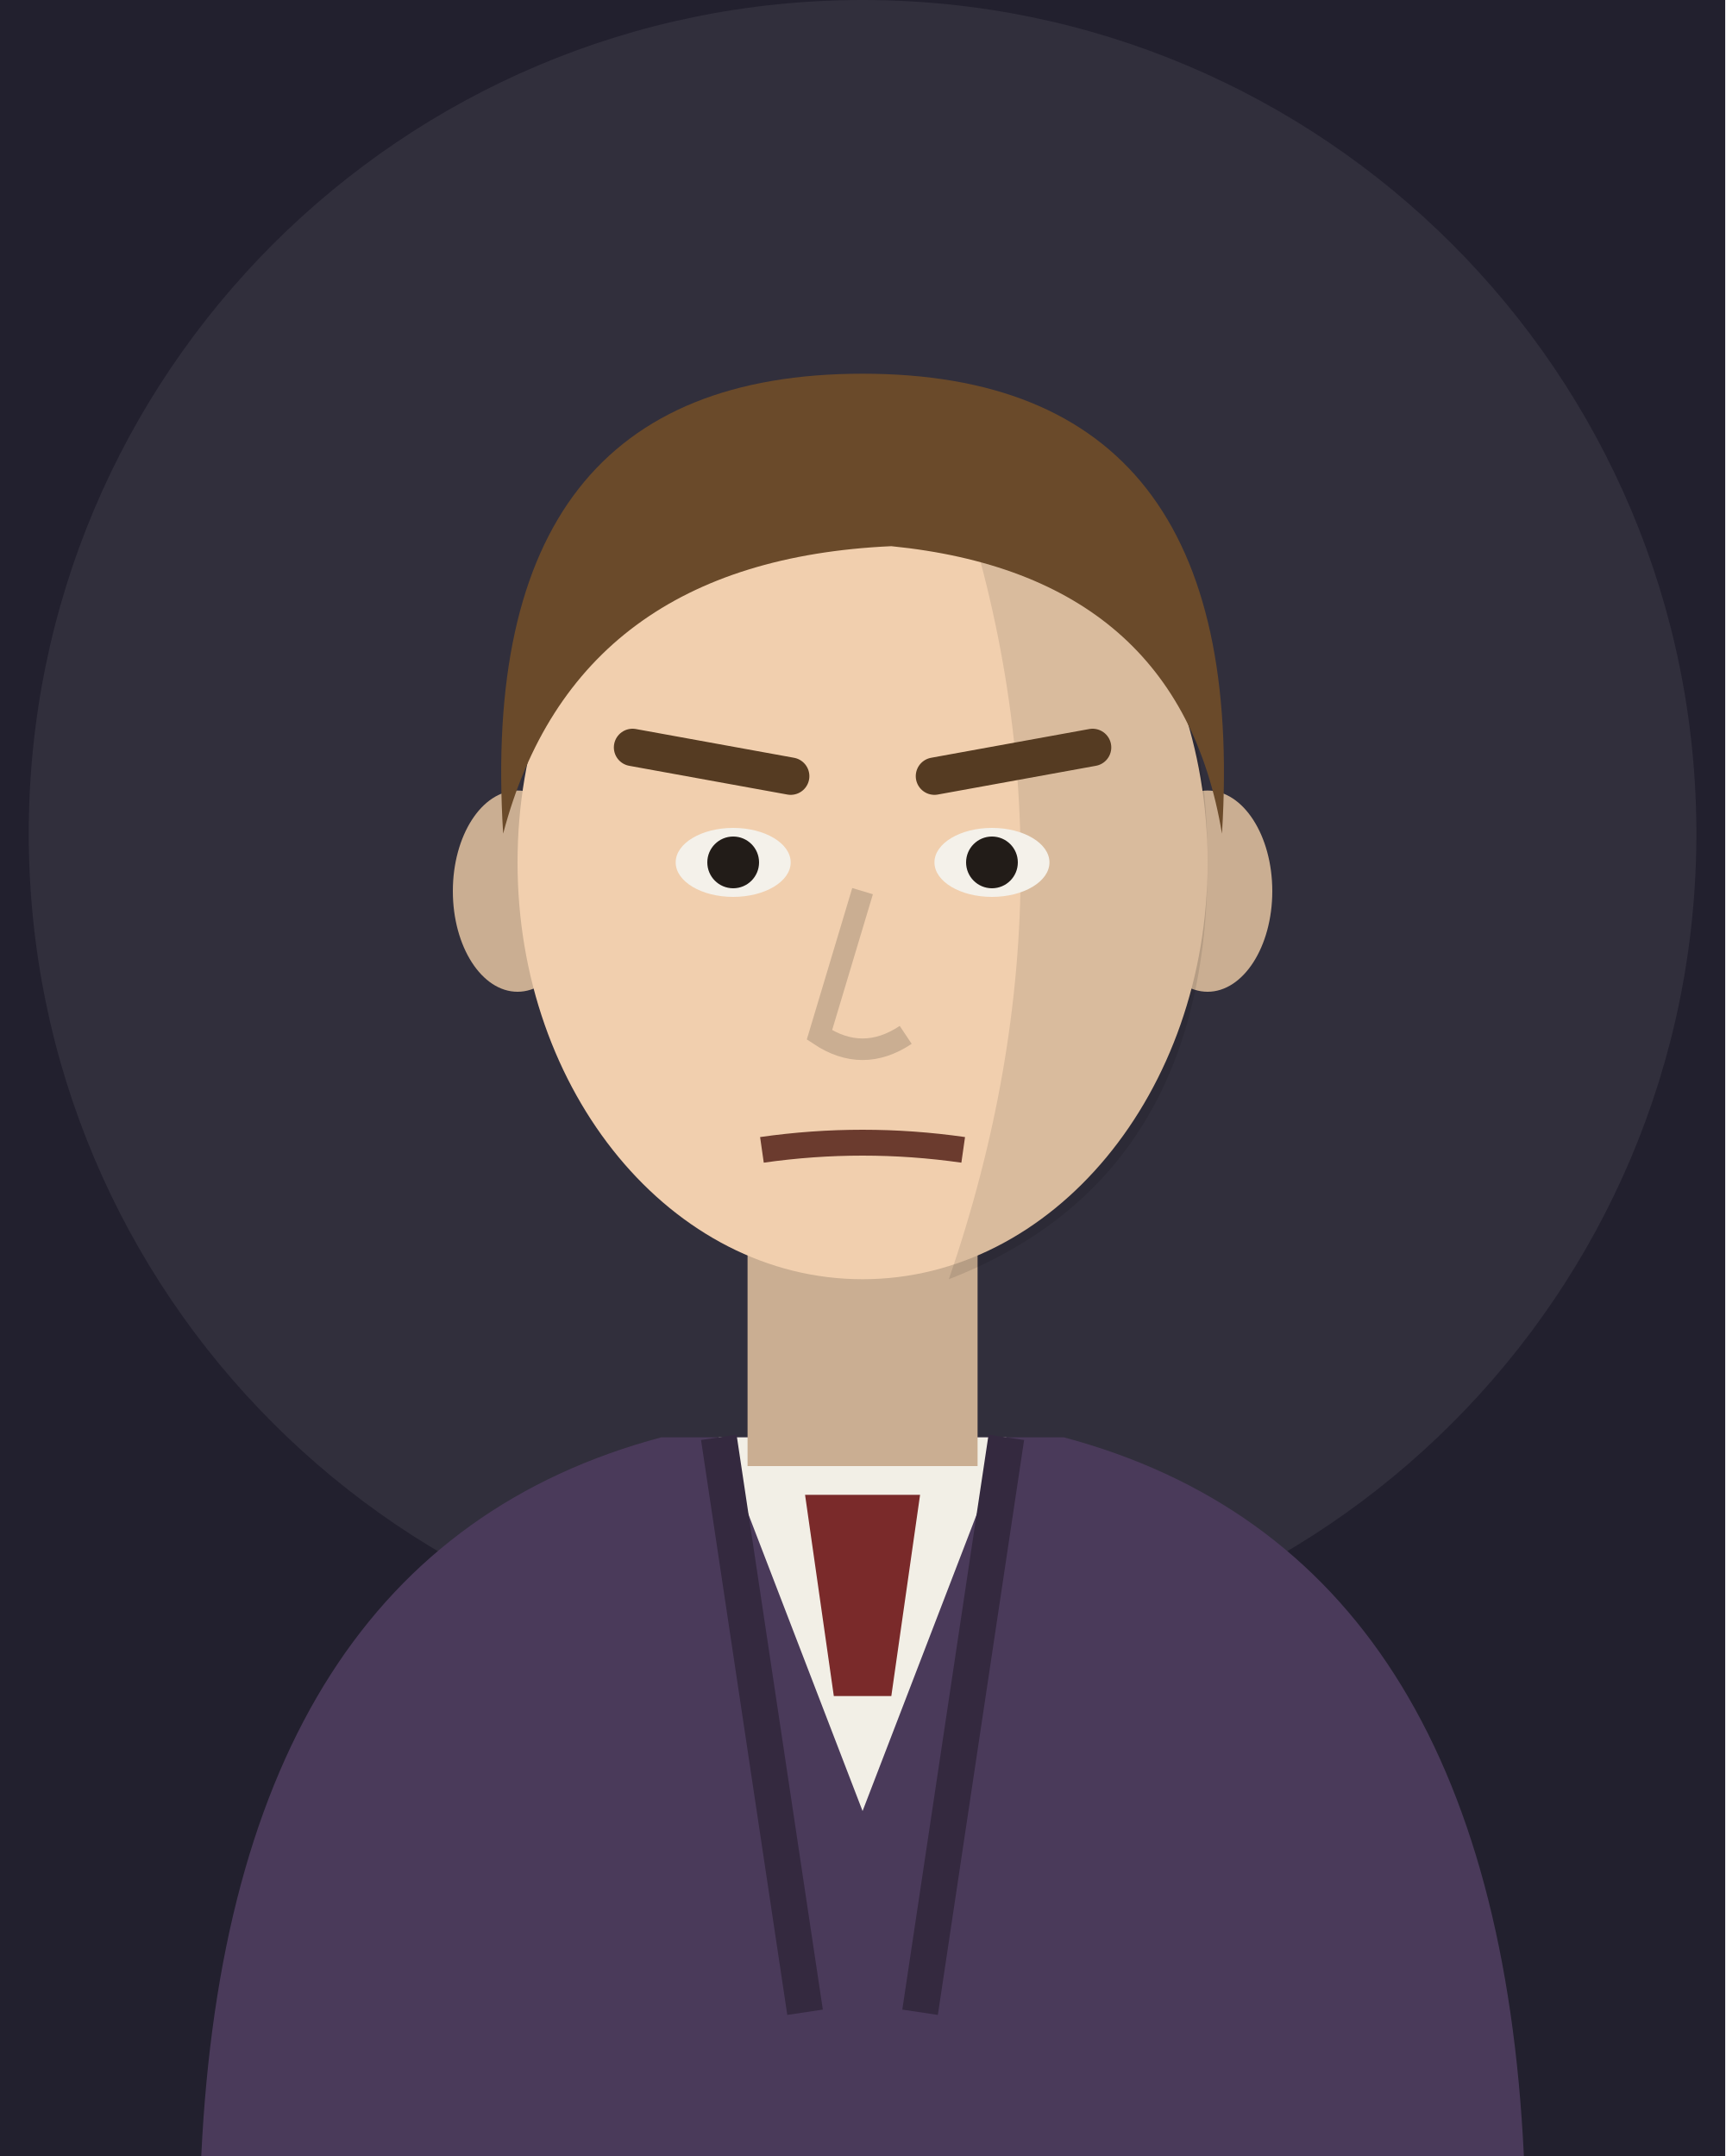
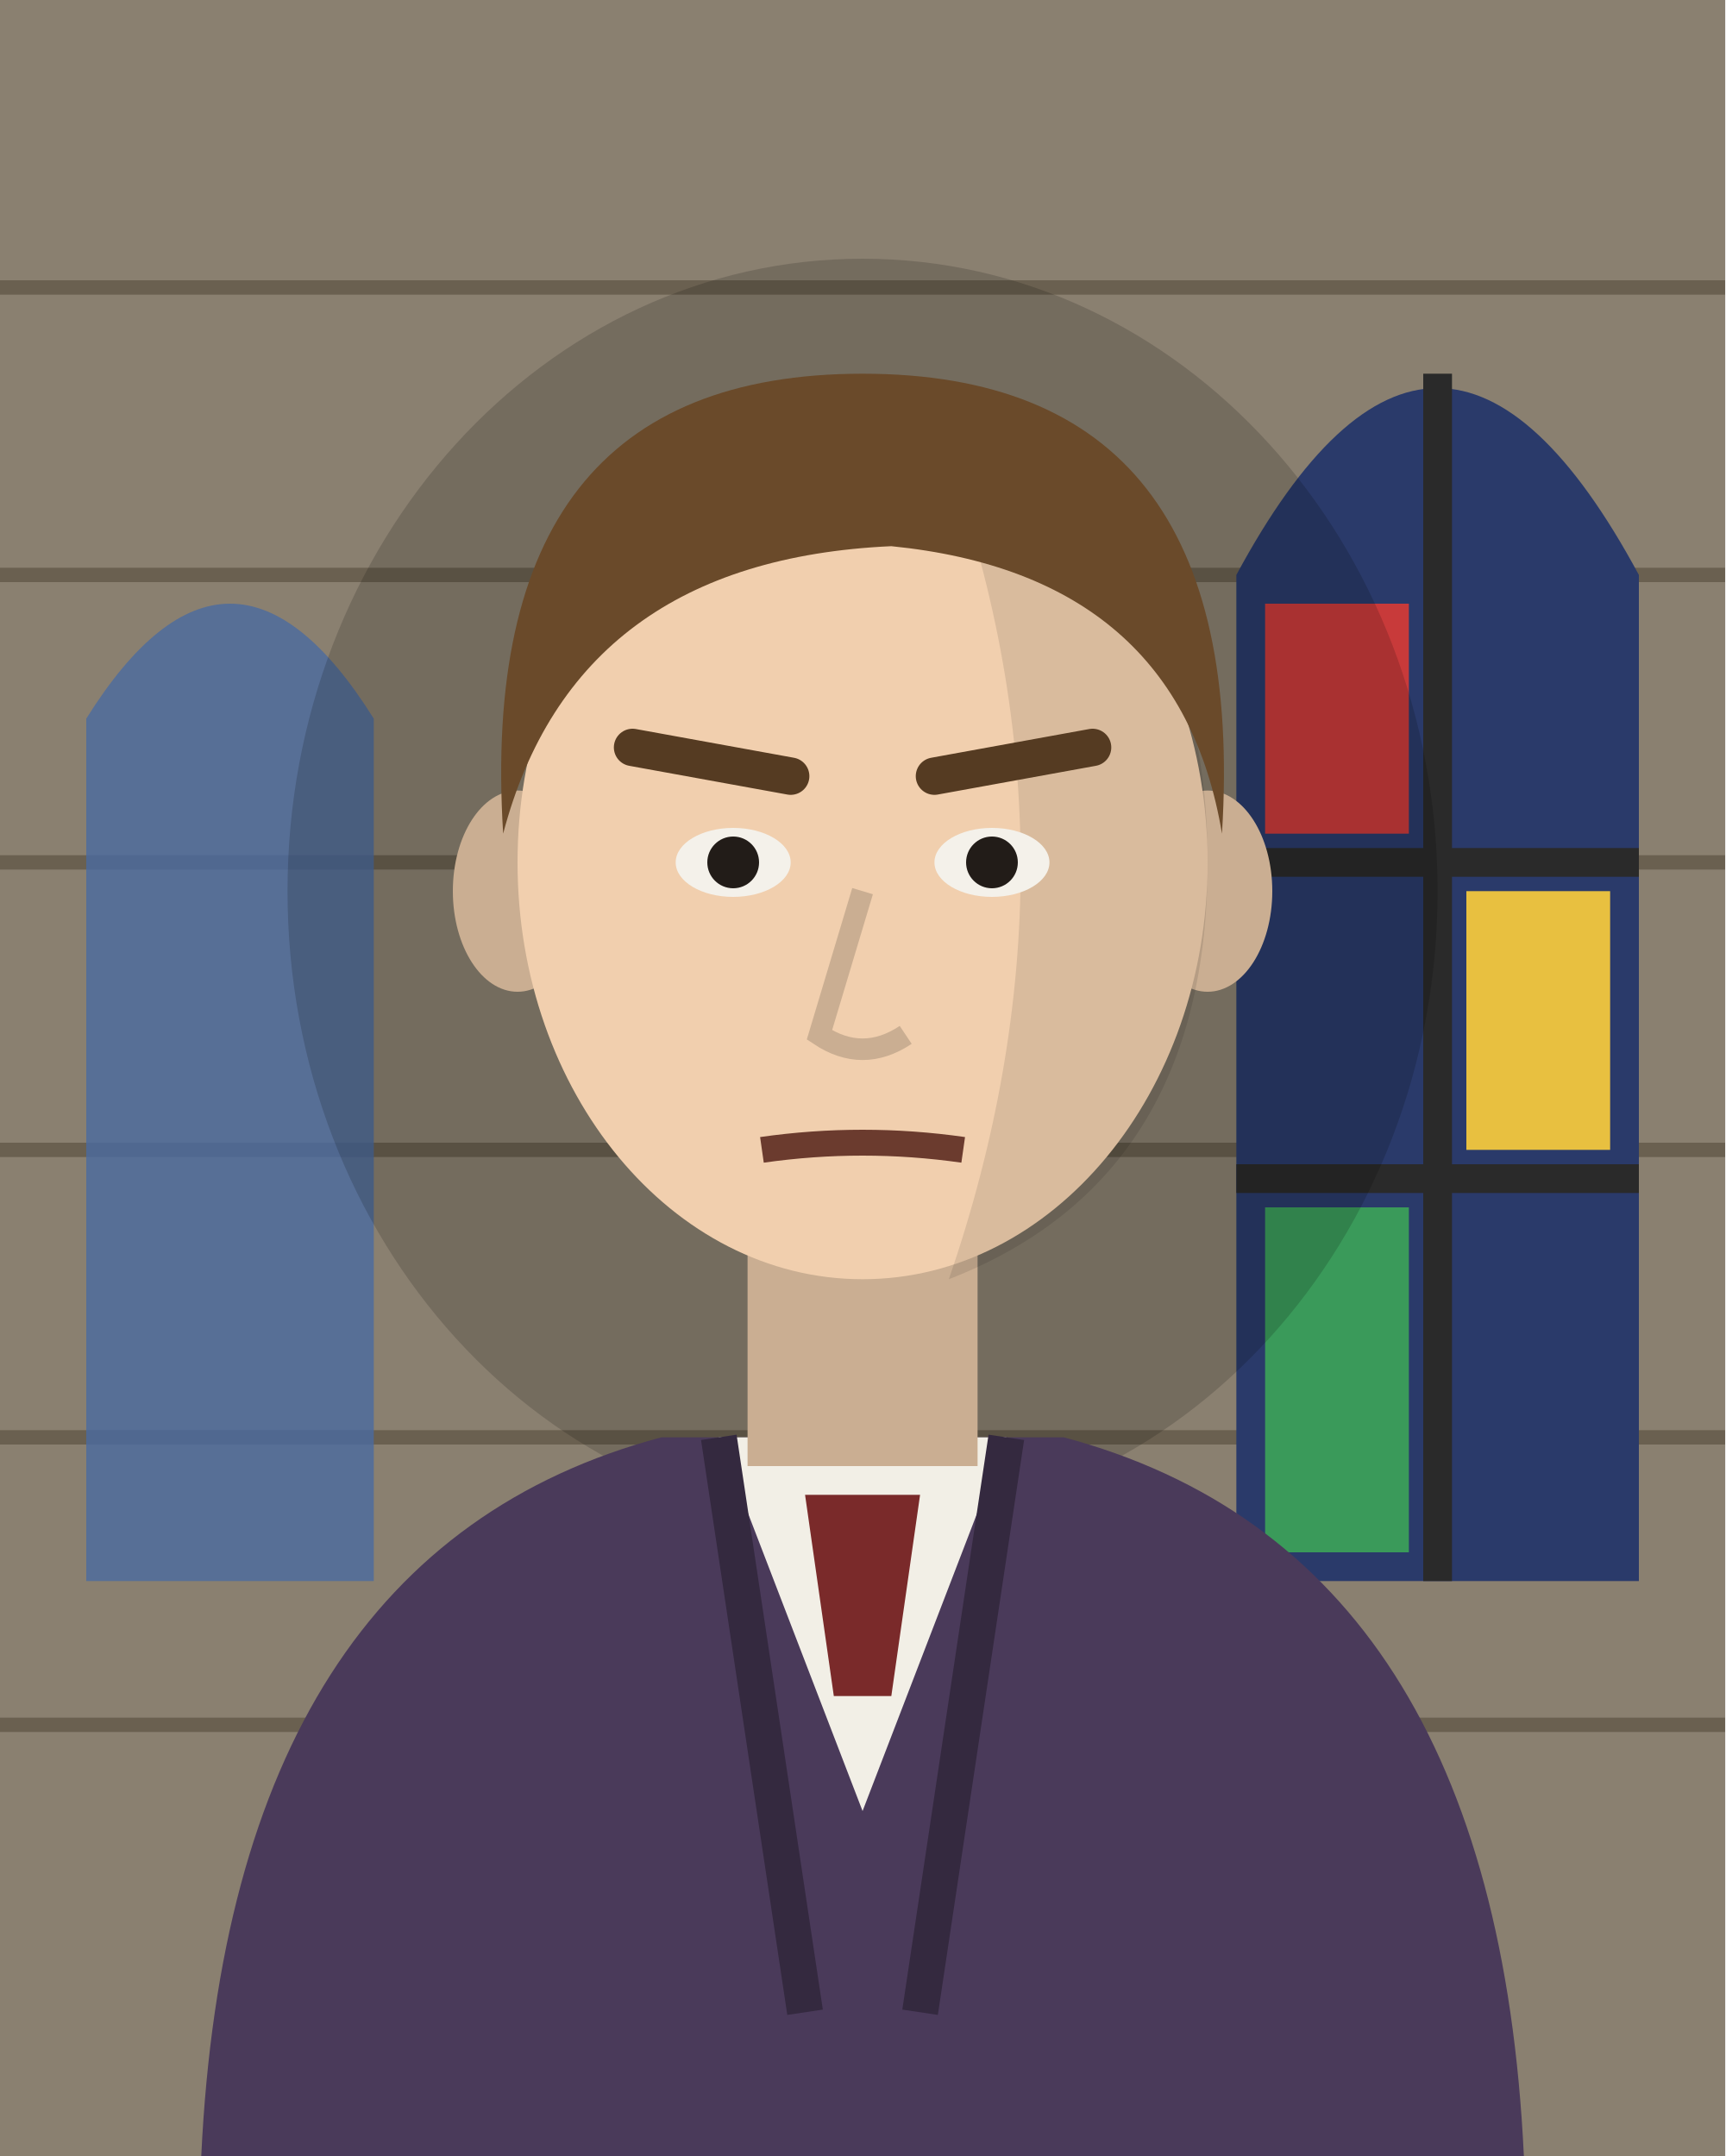
<svg xmlns="http://www.w3.org/2000/svg" viewBox="0 0 120 150" role="img" aria-label="Franz Xaver Süssmayr">
  <style>.fx{transform-box:fill-box;transform-origin:center}.tw{animation:tw 3s ease-in-out infinite}.pu{animation:pu 4s ease-in-out infinite}@keyframes tw{50%{opacity:.25}}@keyframes pu{50%{opacity:.55}}@keyframes spin{to{transform:rotate(360deg)}}@media (prefers-reduced-motion:reduce){*{animation:none!important}}</style>
-   <rect width="120" height="150" fill="#22202e" />
-   <circle cx="60" cy="58" r="58" fill="#fff" opacity=".07" />
+   <rect width="120" height="150" fill="#8a8070" />
+   <g stroke="#6a6050" stroke-width="1">
+     <path d="M0 20 H120 M0 40 H120 M0 60 H120 M0 80 H120 M0 100 H120 M0 120 H120" />
+   </g>
+   <path d="M86 110 V40 Q100 14 114 40 V110Z" fill="#2a3a6a" />
+   <path d="M86 60 H114 M86 82 H114 M100 26 V110" stroke="#2a2a2a" stroke-width="2" />
+   <rect x="88" y="42" width="10" height="16" fill="#c83a3a" />
+   <rect x="102" y="62" width="10" height="18" fill="#e8c040" />
+   <rect x="88" y="84" width="10" height="24" fill="#3a9a5a" />
+   <path d="M6 110 V50 Q16 34 26 50 V110Z" fill="#4a6aa0" opacity=".8" />
+   <ellipse cx="60" cy="62" rx="40" ry="44" fill="#000" opacity=".16" />
  <path d="M14 150 Q16 108 46 100 H74 Q104 108 106 150Z" fill="#4a3a5a" />
  <path d="M50 100 L60 126 L70 100Z" fill="#f2efe6" />
  <path d="M56 104 L64 104 L62 118 L58 118Z" fill="#7a2a2a" />
  <path d="M50 100 L56 140 M70 100 L64 140" stroke="#34293f" stroke-width="2.5" />
  <rect x="52" y="86" width="16" height="16" fill="#caae92" />
  <ellipse cx="36" cy="62" rx="4.5" ry="7" fill="#caae92" />
  <ellipse cx="84" cy="62" rx="4.5" ry="7" fill="#caae92" />
  <ellipse cx="60" cy="60" rx="24" ry="29" fill="#f1cfae" />
  <path d="M66 32 Q84 38 84 60 Q84 82 66 89 Q76 60 66 32Z" fill="#000" opacity=".1" />
  <path d="M35 58 Q33 26 60 26 Q87 26 85 58 Q82 40 62 38 Q40 39 35 58Z" fill="#6a4a2a" />
  <path d="M44 52 L55 54 M65 54 L76 52" stroke="#553b22" stroke-width="2.6" stroke-linecap="round" />
  <ellipse cx="51" cy="60" rx="4" ry="2.4" fill="#f4f1ea" />
  <circle cx="51" cy="60" r="1.8" fill="#221c18" />
  <ellipse cx="69" cy="60" rx="4" ry="2.4" fill="#f4f1ea" />
  <circle cx="69" cy="60" r="1.8" fill="#221c18" />
  <path d="M60 62 L57 72 Q60 74 63 72" fill="none" stroke="#caae92" stroke-width="1.5" />
  <path d="M53 80 Q60 79 67 80" stroke="#6b3b2e" stroke-width="1.8" fill="none" />
</svg>
